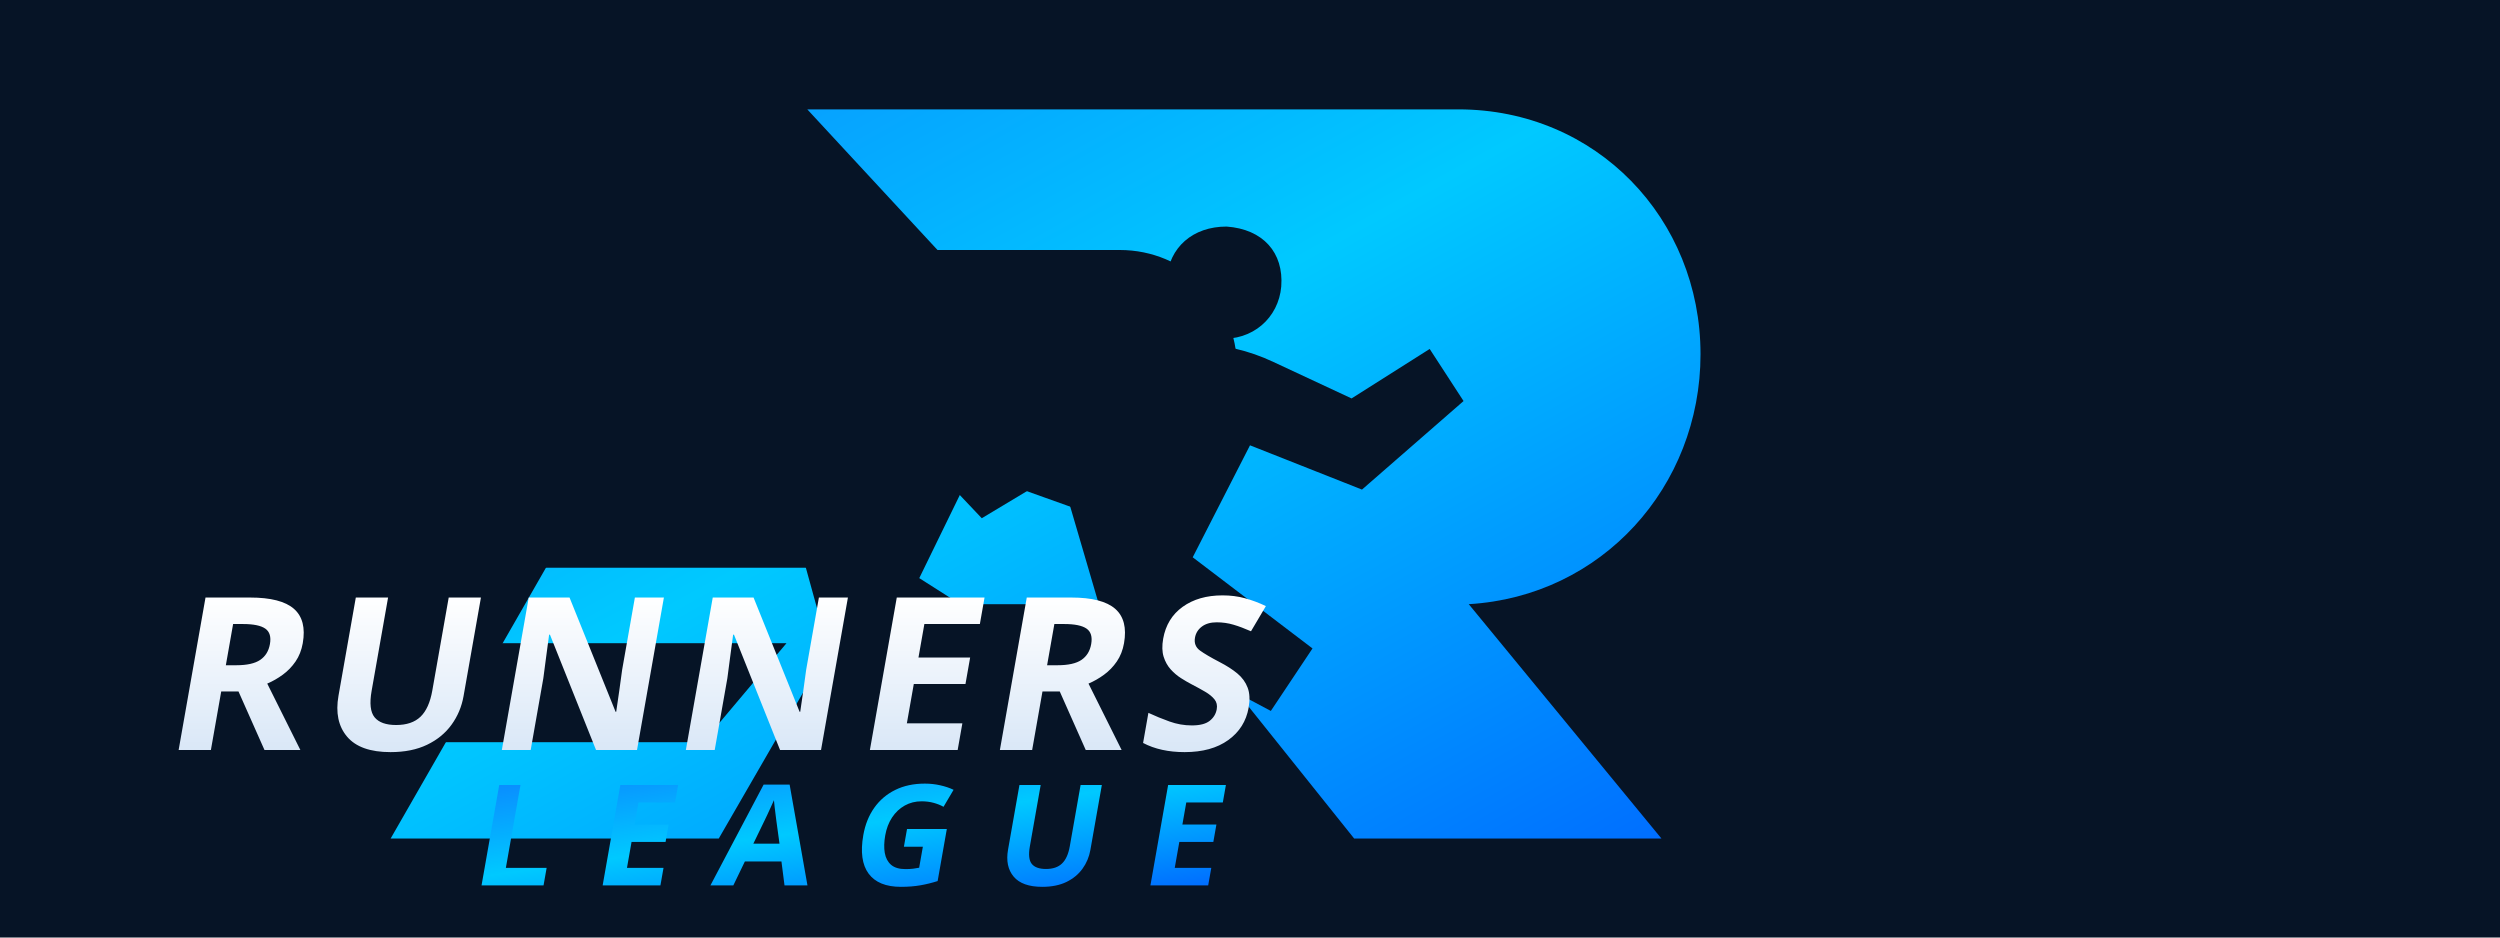
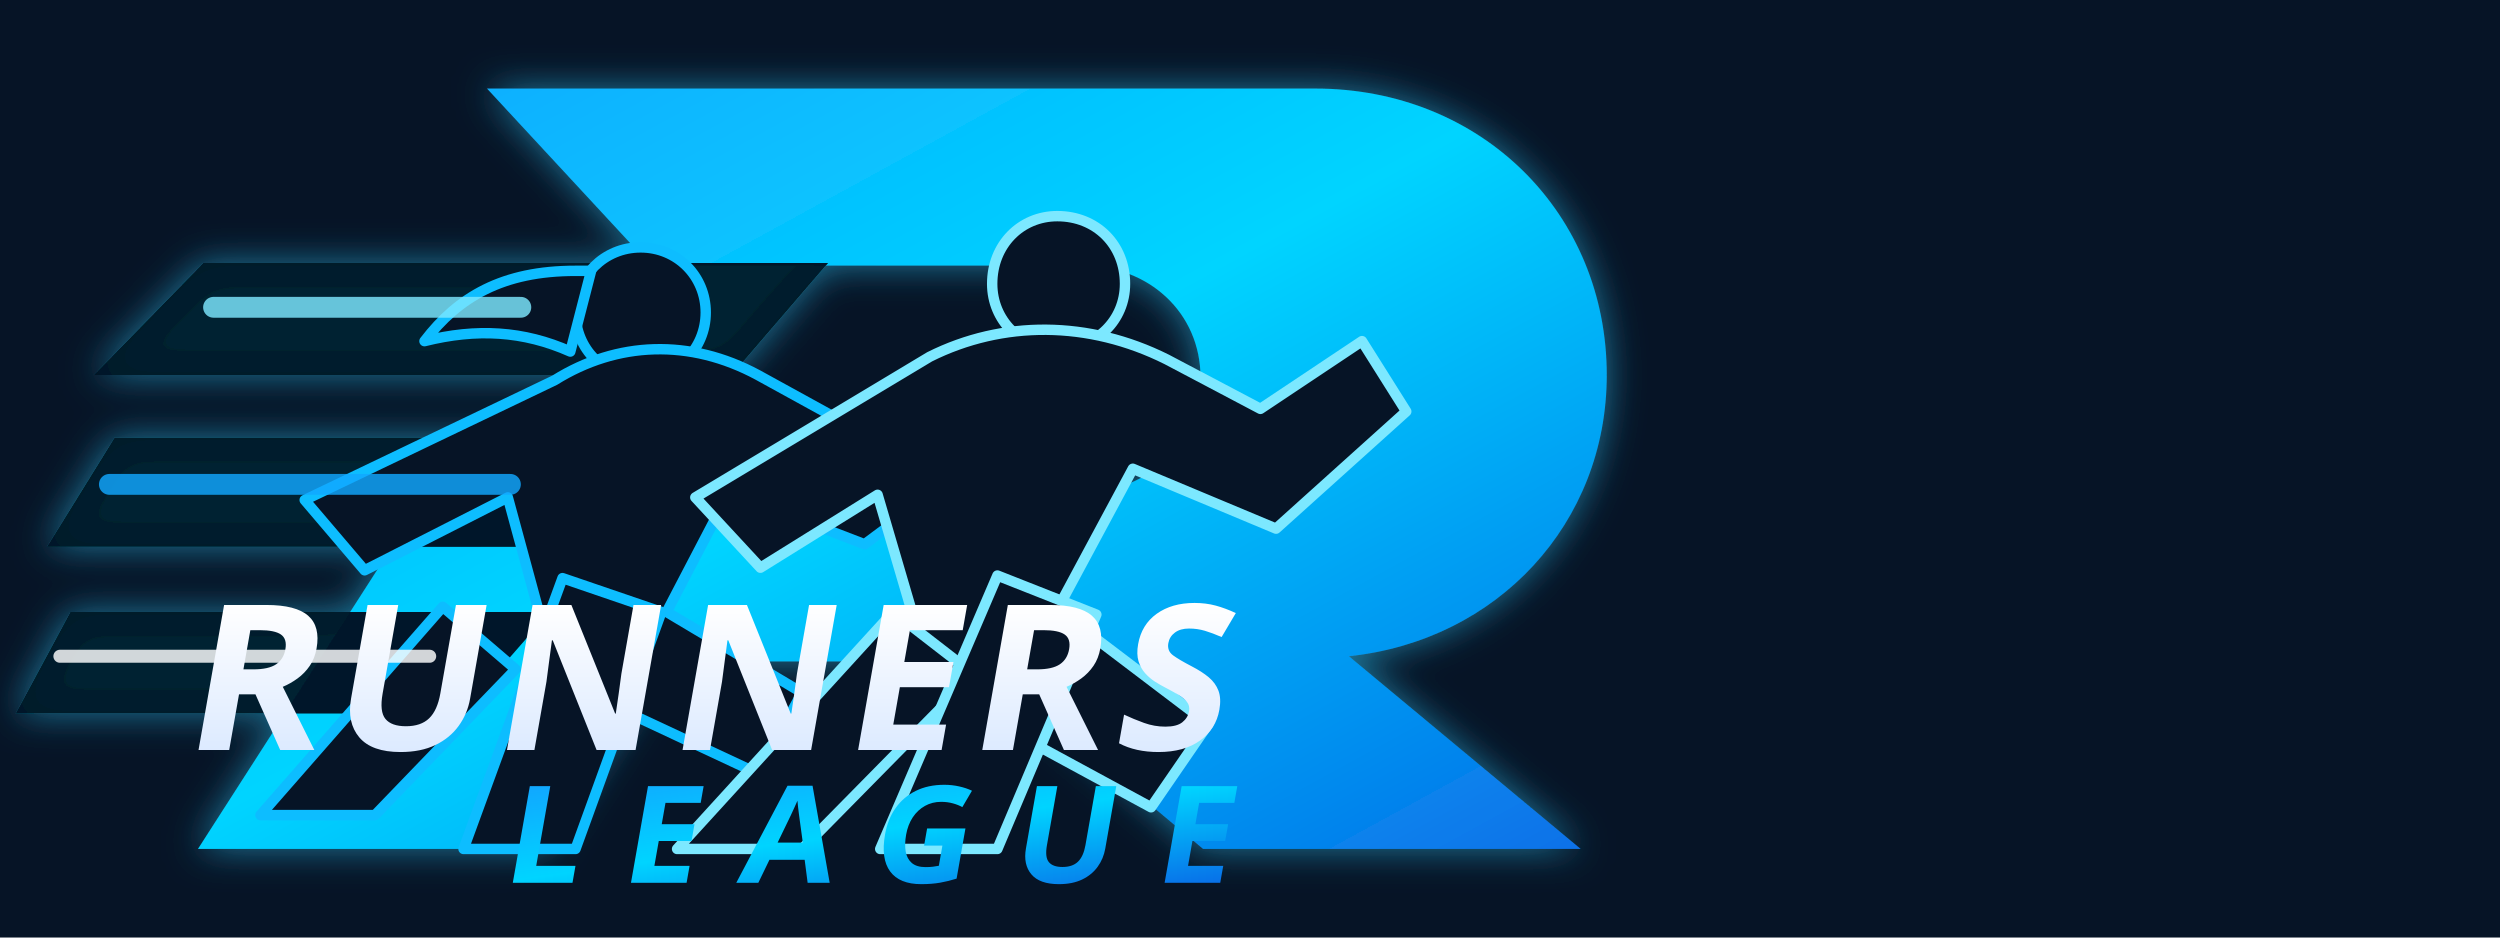
<svg xmlns="http://www.w3.org/2000/svg" viewBox="0 0 960 360" role="img" aria-labelledby="title desc">
  <defs>
-     <linearGradient id="blue" x1="0" x2="1" y1="0" y2="1">
-       <stop offset="0" stop-color="#0a8dff" />
-       <stop offset="0.45" stop-color="#00c9ff" />
-       <stop offset="1" stop-color="#006cff" />
+     <linearGradient id="rl-blue" x1="0" x2="1" y1="0" y2="1">
+       <stop offset="0" stop-color="#11a7ff" />
+       <stop offset="0.48" stop-color="#00d4ff" />
+       <stop offset="1" stop-color="#086fe8" />
    </linearGradient>
-     <linearGradient id="white" x1="0" x2="0" y1="0" y2="1">
+     <linearGradient id="rl-white" x1="0" x2="0" y1="0" y2="1">
      <stop offset="0" stop-color="#ffffff" />
-       <stop offset="1" stop-color="#d9e7f7" />
+       <stop offset="1" stop-color="#dceaff" />
    </linearGradient>
+     <filter id="soft-glow" x="-20%" y="-20%" width="140%" height="140%">
+       <feGaussianBlur stdDeviation="7" result="blur" />
+       <feColorMatrix in="blur" type="matrix" values="0 0 0 0 0.03 0 0 0 0 0.61 0 0 0 0 1 0 0 0 0.55 0" />
+       <feMerge>
+         <feMergeNode />
+         <feMergeNode in="SourceGraphic" />
+       </feMerge>
+     </filter>
  </defs>
  <rect width="960" height="360" fill="#061426" />
-   <g transform="translate(150 42)">
-     <path fill="url(#blue)" d="M160 0h250c53 0 93 42 93 94 0 51-38 93-89 96l74 90H370l-72-90H178l-52 90H0l78-136h202c25 0 45-20 45-45s-20-45-45-45H210L160 0Z" />
-     <path fill="#061426" d="M55 66h202l-35 42H20l35-42Zm-32 70h197l-35 40H0l23-40Zm-22 69h151l-32 38H0l1-38Z" />
-     <g fill="#061426">
-       <path d="M214 61c15 1 23 11 22 25-1 13-12 22-26 20-14-1-23-11-22-25 1-13 12-22 26-20Z" />
-       <path d="M175 107c16-8 35-9 52-2l37 16 35-13 10 20-44 26-42-15-20 41 44 28-12 25-67-26-16-58-42 23-20-20 85-45Z" />
-       <path d="M321 45c14 1 22 10 21 23-1 12-11 21-24 20-13-1-21-10-20-23 1-12 10-20 23-20Z" />
-       <path d="M281 96c18-8 39-8 58 1l30 14 30-19 13 20-39 34-43-17-22 43 46 35-16 24-64-34-17-58-30 18-18-19 72-42Z" />
-     </g>
+   <g filter="url(#soft-glow)">
+     <path fill="url(#rl-blue)" d="M187 34h318c64 0 112 48 112 110 0 57-42 102-99 108l89 74H462l-86-72H255l-47 72H76l88-137h252c25 0 45-19 45-44s-20-43-45-43H250L187 34Z" />
+     <path fill="#061426" opacity=".98" d="M78 101h240l-37 43H36l42-43Zm-34 67h235l-38 42H18l26-42Zm-17 67h184l-34 39H6l21-39Z" />
+   </g>
+   <g fill="#061426" stroke="#0dbdff" stroke-linejoin="round" stroke-width="4">
+     <path d="M246 95c14 0 25 11 25 25s-11 25-25 25-25-11-25-25 11-25 25-25Z" />
+     <path d="M221 104c-28 0-45 10-58 27 20-5 38-4 56 4l8-31Z" />
+     <path d="M213 146c24-15 52-16 78-2l40 22 38-20 14 25-51 38-52-20-24 46 52 31-17 31-77-36-19-70-55 28-23-27 96-46Z" />
+     <path d="M198 257l-54 56h-44l70-80 28 24Z" />
+     <path d="M254 235l-33 91h-43l38-104 38 13Z" />
+   </g>
+   <g fill="#061426" stroke="#7ce8ff" stroke-linejoin="round" stroke-width="4">
+     <path d="M406 83c15 0 26 11 26 26 0 14-11 25-26 25-14 0-25-11-25-25 0-15 11-26 25-26Z" />
+     <path d="M357 137c28-14 61-14 91 1l36 19 39-26 17 27-50 45-55-23-29 54 58 44-22 32-83-45-22-75-45 28-25-27 90-54Z" />
+     <path d="M374 259l-66 67h-48l83-91 31 24Z" />
+     <path d="M421 236l-38 90h-45l45-105 38 15Z" />
+   </g>
+   <g opacity=".82" stroke-linecap="round">
+     <path d="M82 118h118" stroke="#7ce8ff" stroke-width="8" />
+     <path d="M42 186h154" stroke="#11a7ff" stroke-width="8" />
+     <path d="M23 252h142" stroke="#ffffff" stroke-width="5" />
  </g>
  <g transform="skewX(-10)">
-     <text x="112" y="288" fill="url(#white)" font-family="Arial Black, Impact, sans-serif" font-size="82" font-weight="900" letter-spacing="4">RUNNERS</text>
-     <text x="240" y="340" fill="url(#blue)" font-family="Arial Black, Impact, sans-serif" font-size="54" font-weight="900" letter-spacing="16">LEAGUE</text>
+     <text x="120" y="288" fill="url(#rl-white)" font-family="Arial Black, Impact, sans-serif" font-size="78" font-weight="900" letter-spacing="4">RUNNERS</text>
+     <text x="252" y="339" fill="url(#rl-blue)" font-family="Arial Black, Impact, sans-serif" font-size="52" font-weight="900" letter-spacing="16">LEAGUE</text>
  </g>
</svg>
